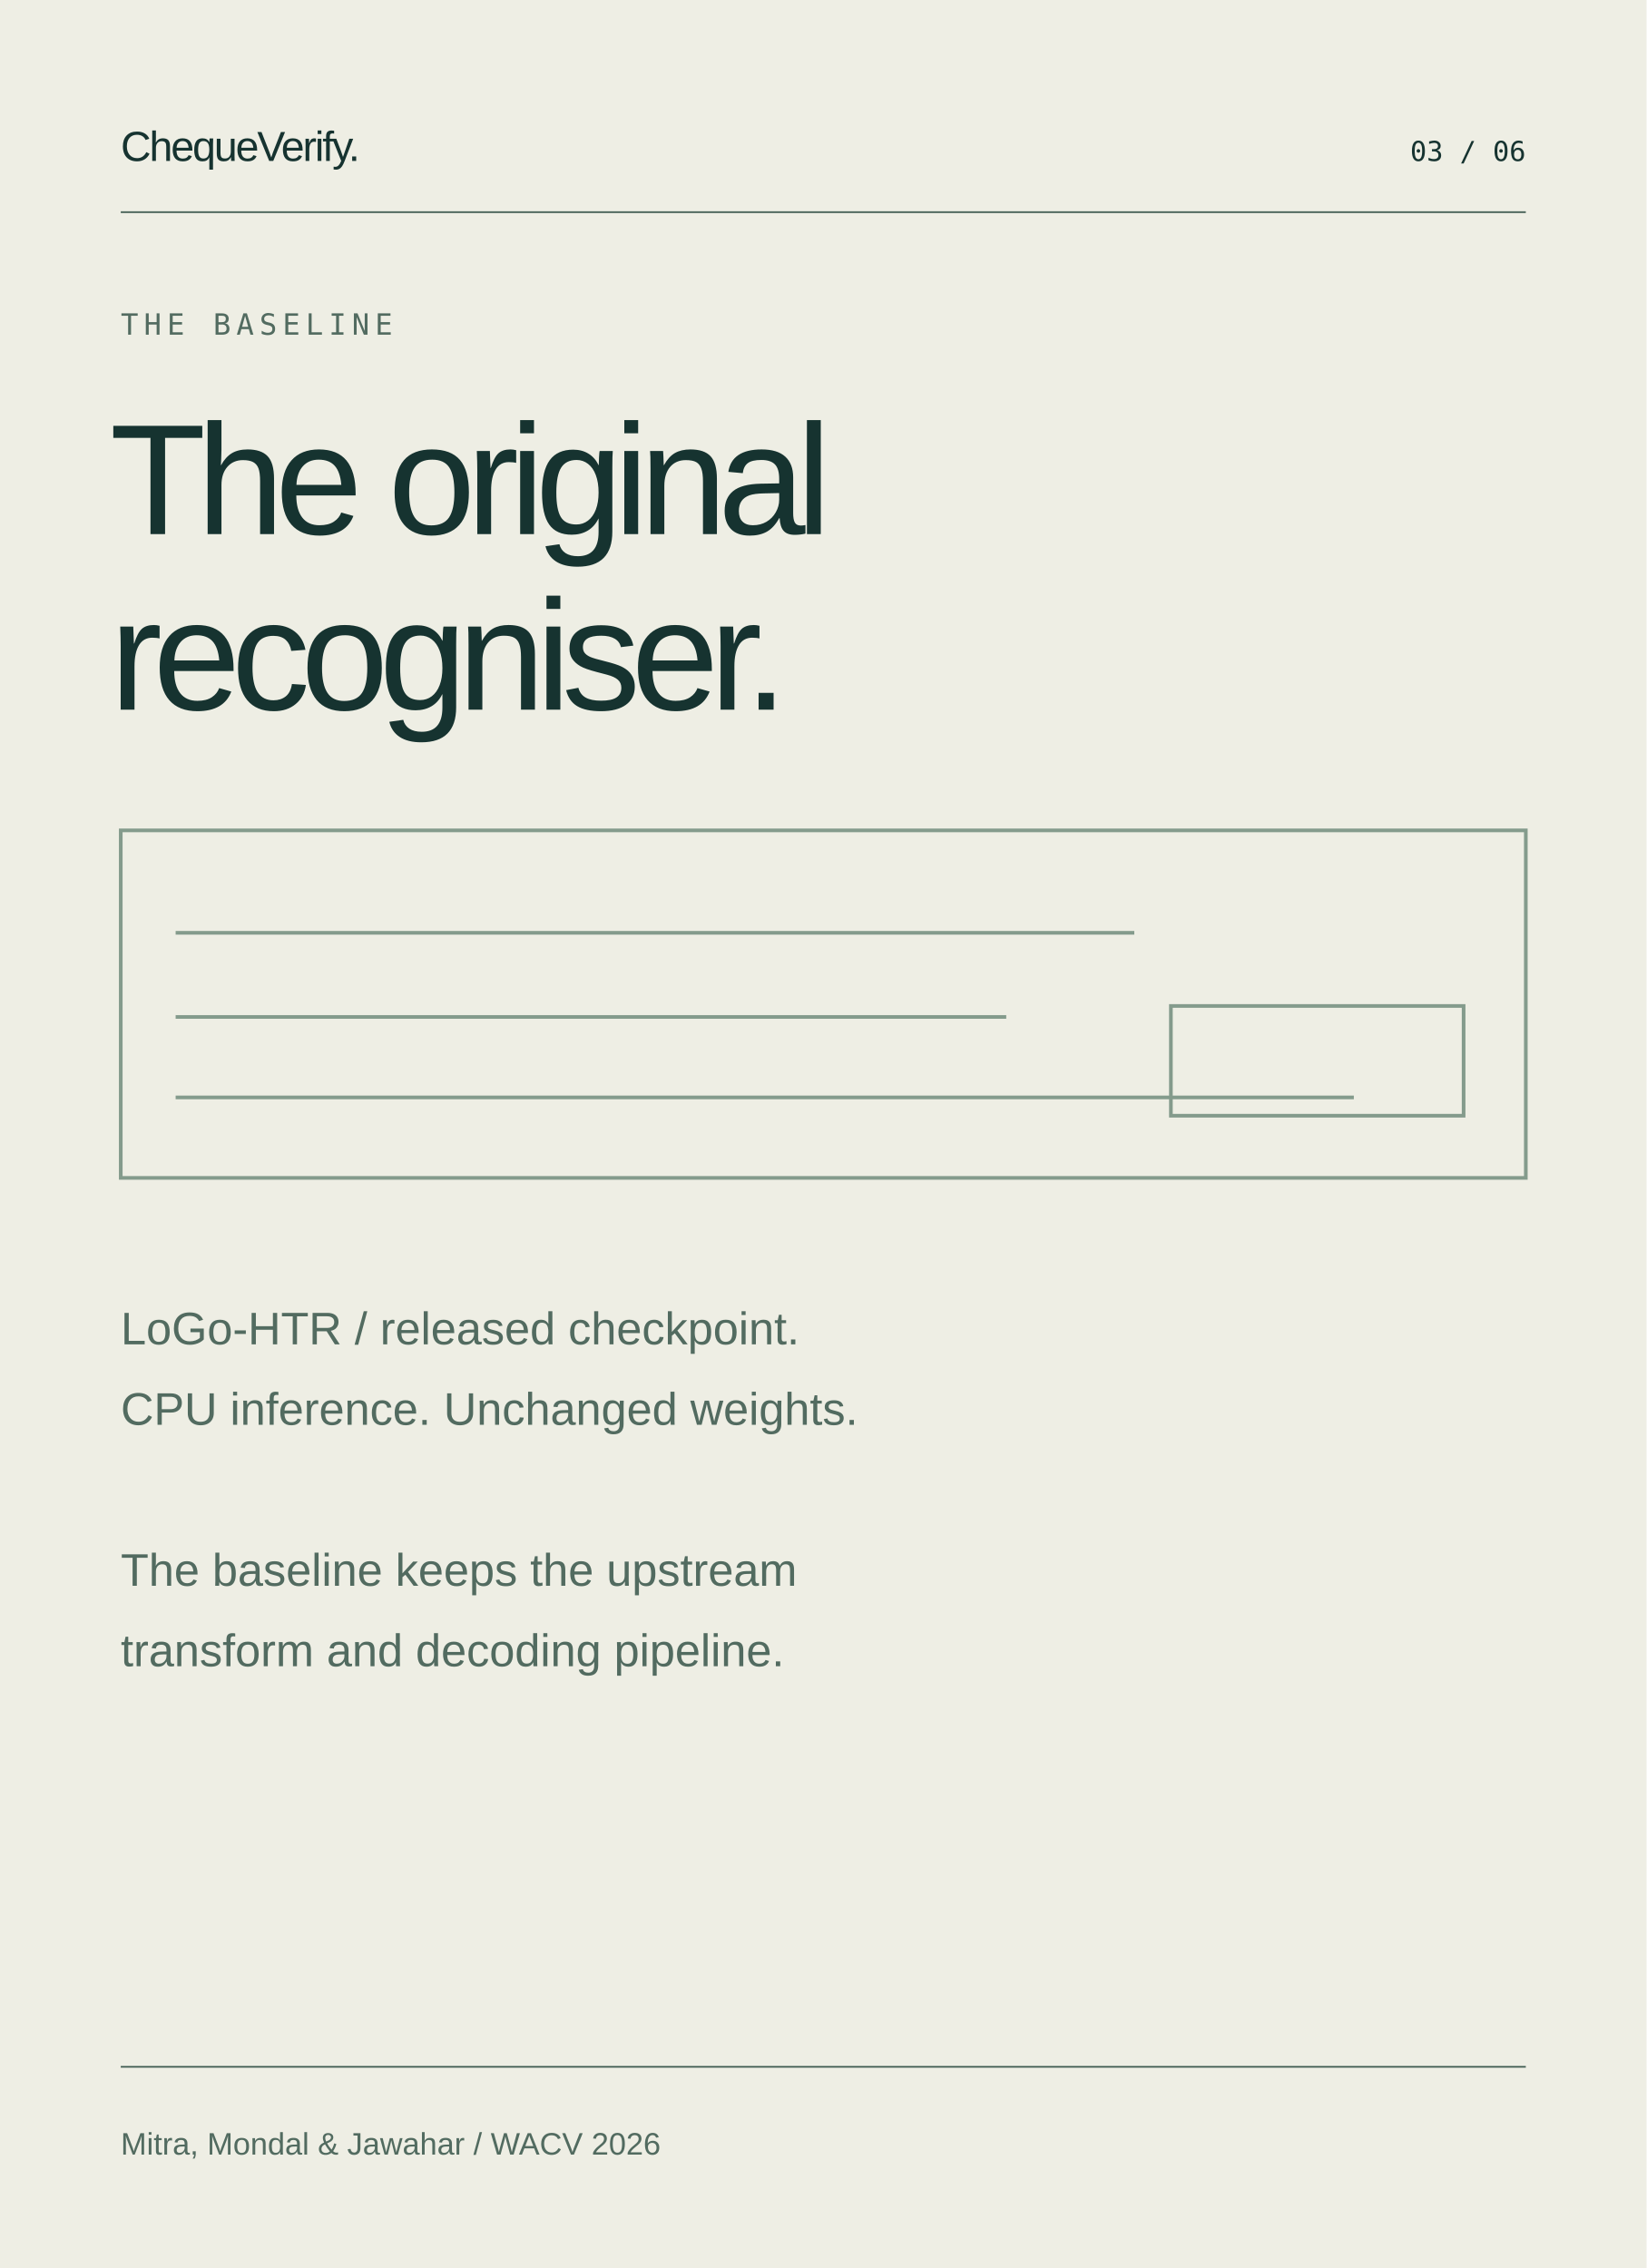
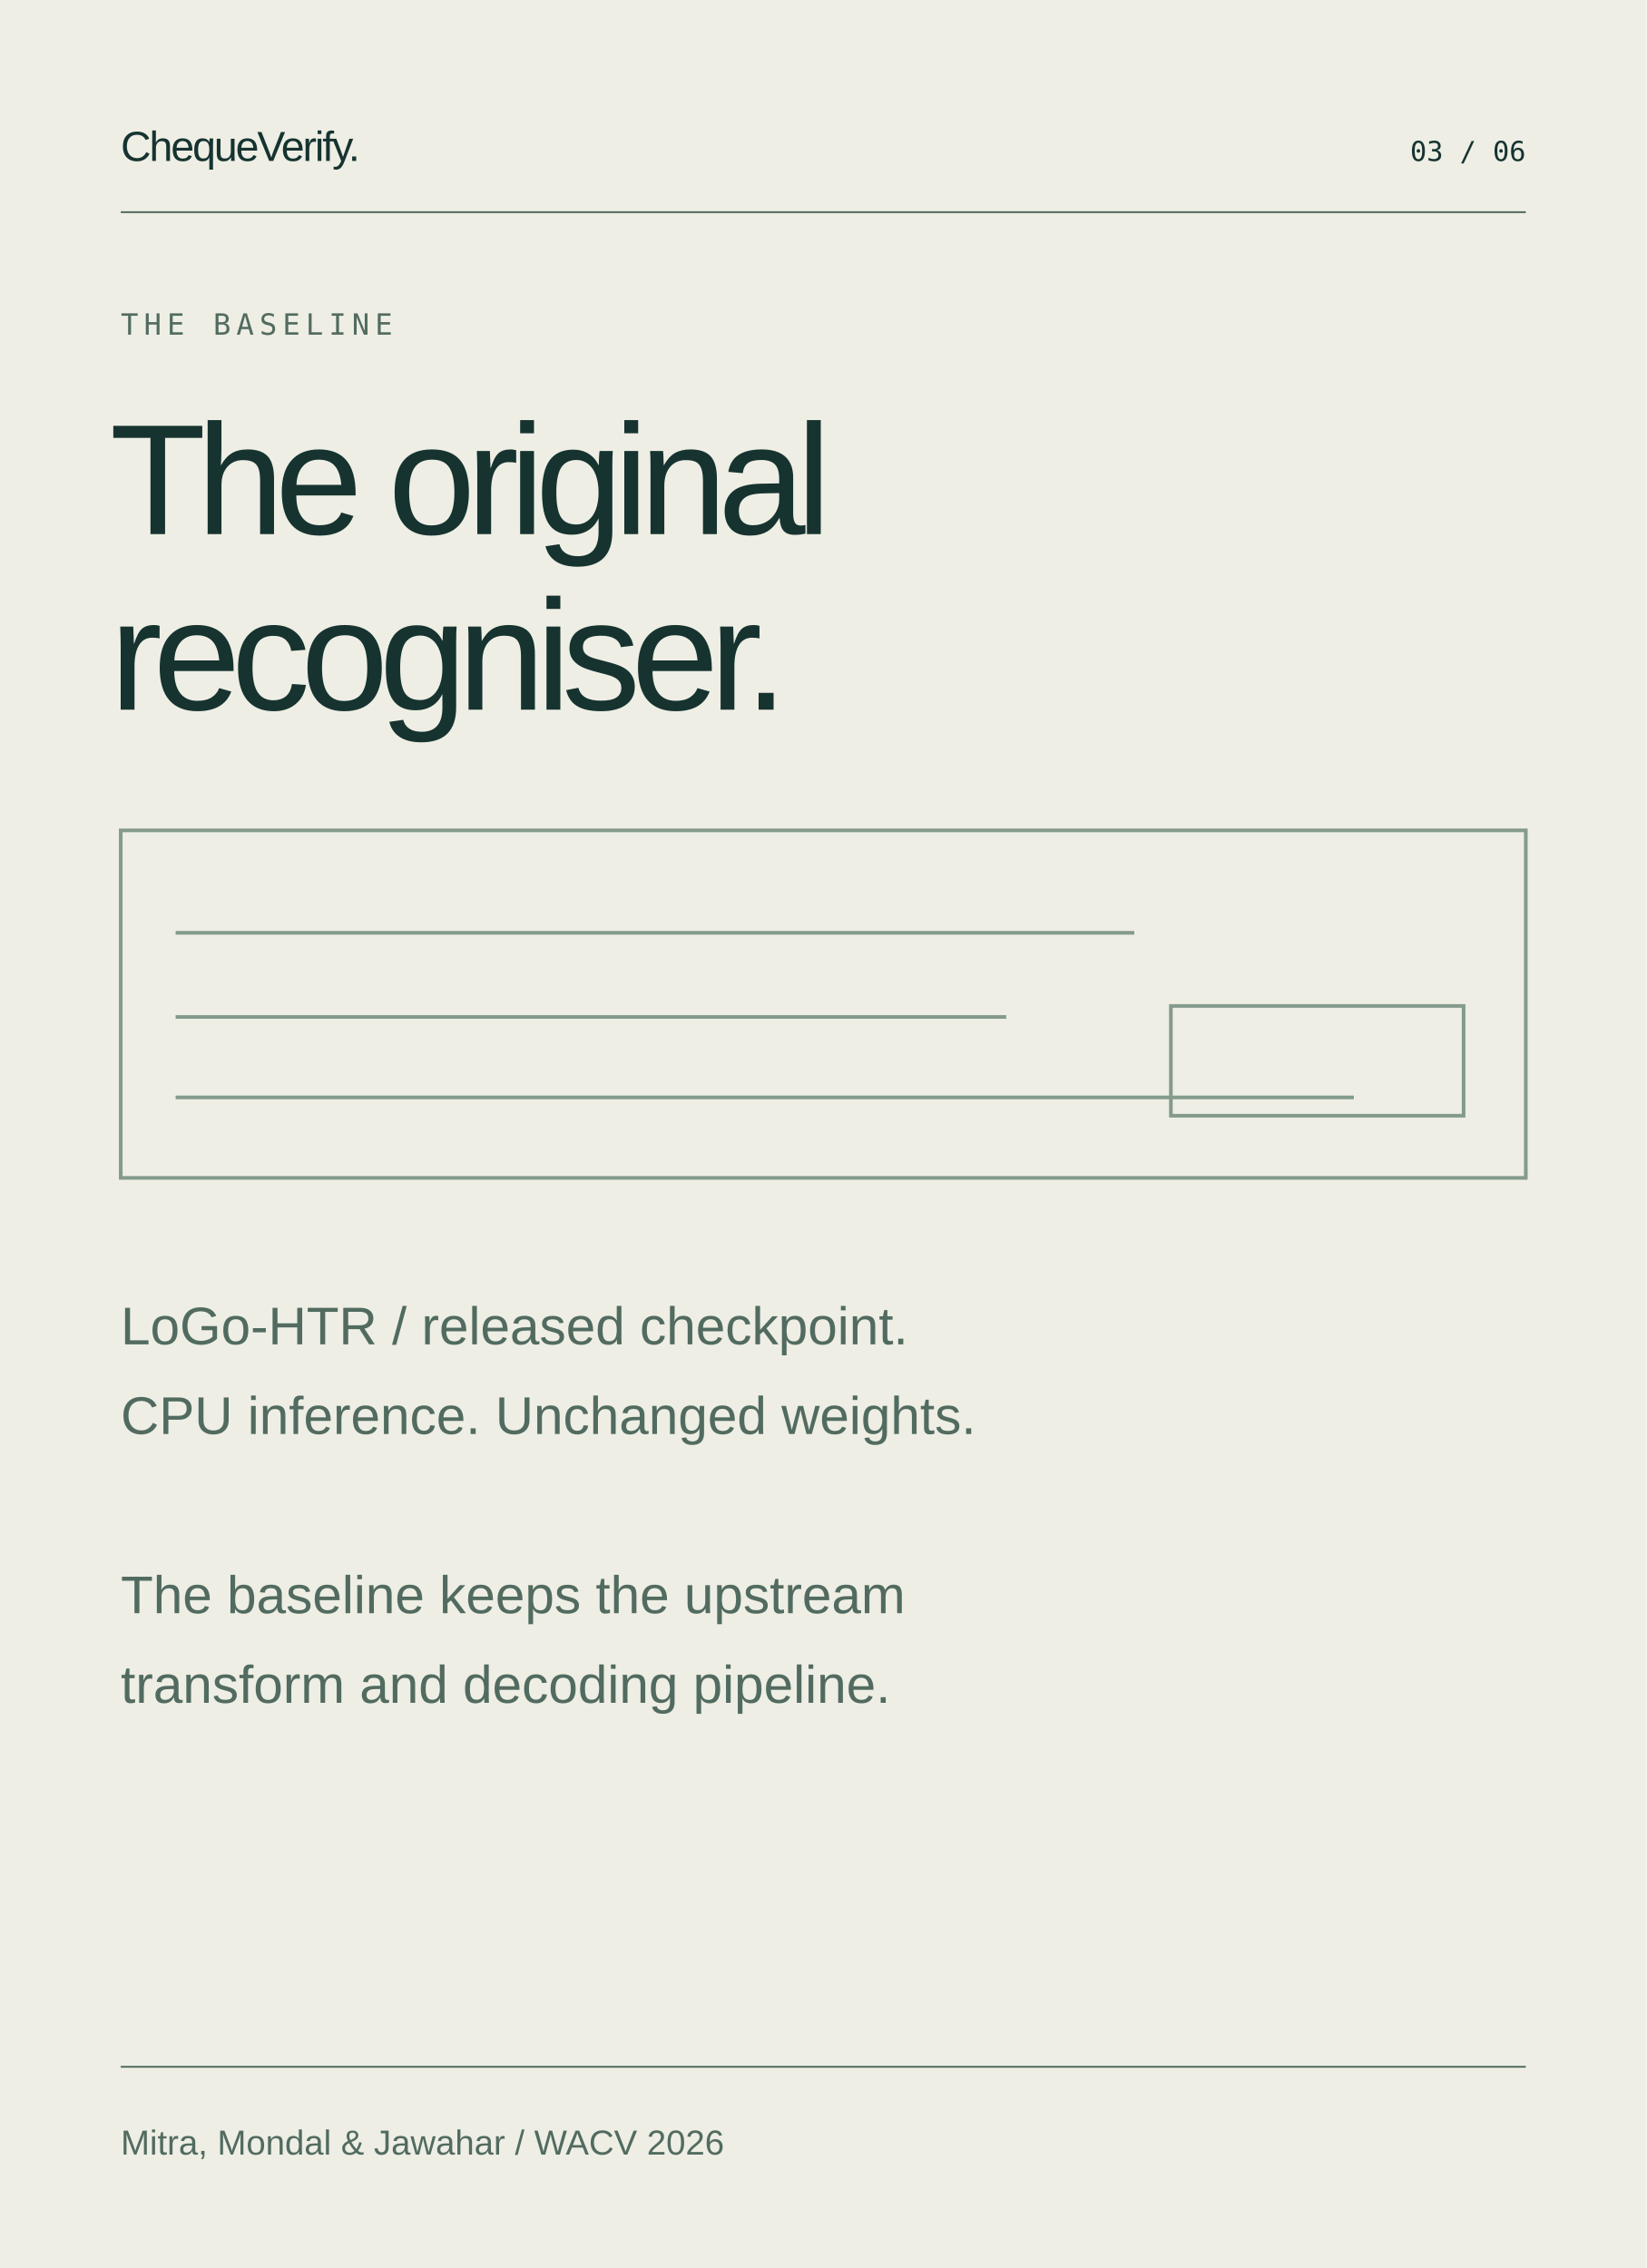
<svg xmlns="http://www.w3.org/2000/svg" width="900" height="1240" viewBox="0 0 900 1240">
  <rect width="900" height="1240" fill="#eeeee4" />
  <g font-family="Arial, sans-serif" fill="#163330">
    <text x="66" y="88" font-size="23" letter-spacing="-1">ChequeVerify.</text>
    <text x="834" y="88" text-anchor="end" font-family="monospace" font-size="15">03 / 06</text>
    <path d="M66 116H834" stroke="#526b60" stroke-width="1" />
    <text x="66" y="183" font-family="monospace" font-size="16" letter-spacing="3" fill="#526b60">THE BASELINE</text>
    <text x="60" y="292" font-size="86" letter-spacing="-5">The original</text>
    <text x="60" y="388" font-size="86" letter-spacing="-5">recogniser.</text>
    <g stroke="#577866" fill="none" stroke-width="2" opacity=".7">
      <rect x="66" y="454" width="768" height="190" />
      <path d="M96 510H620M96 556H550M96 600H740" />
      <rect x="640" y="550" width="160" height="60" />
    </g>
-     <text x="66" y="735" font-size="25" fill="#526b60">LoGo-HTR / released checkpoint.</text>
-     <text x="66" y="779" font-size="25" fill="#526b60">CPU inference. Unchanged weights.</text>
-     <text x="66" y="823" font-size="25" fill="#526b60" />
-     <text x="66" y="867" font-size="25" fill="#526b60">The baseline keeps the upstream</text>
-     <text x="66" y="911" font-size="25" fill="#526b60">transform and decoding pipeline.</text>
+     <text x="66" y="735" font-size="29" fill="#526b60">LoGo-HTR / released checkpoint.</text>
+     <text x="66" y="784" font-size="29" fill="#526b60">CPU inference. Unchanged weights.</text>
+     <text x="66" y="833" font-size="29" fill="#526b60" />
+     <text x="66" y="882" font-size="29" fill="#526b60">The baseline keeps the upstream</text>
+     <text x="66" y="931" font-size="29" fill="#526b60">transform and decoding pipeline.</text>
    <path d="M66 1130H834" stroke="#526b60" />
-     <text x="66" y="1178" font-size="17" fill="#526b60">Mitra, Mondal &amp; Jawahar / WACV 2026</text>
+     <text x="66" y="1178" font-size="19" fill="#526b60">Mitra, Mondal &amp; Jawahar / WACV 2026</text>
  </g>
</svg>
